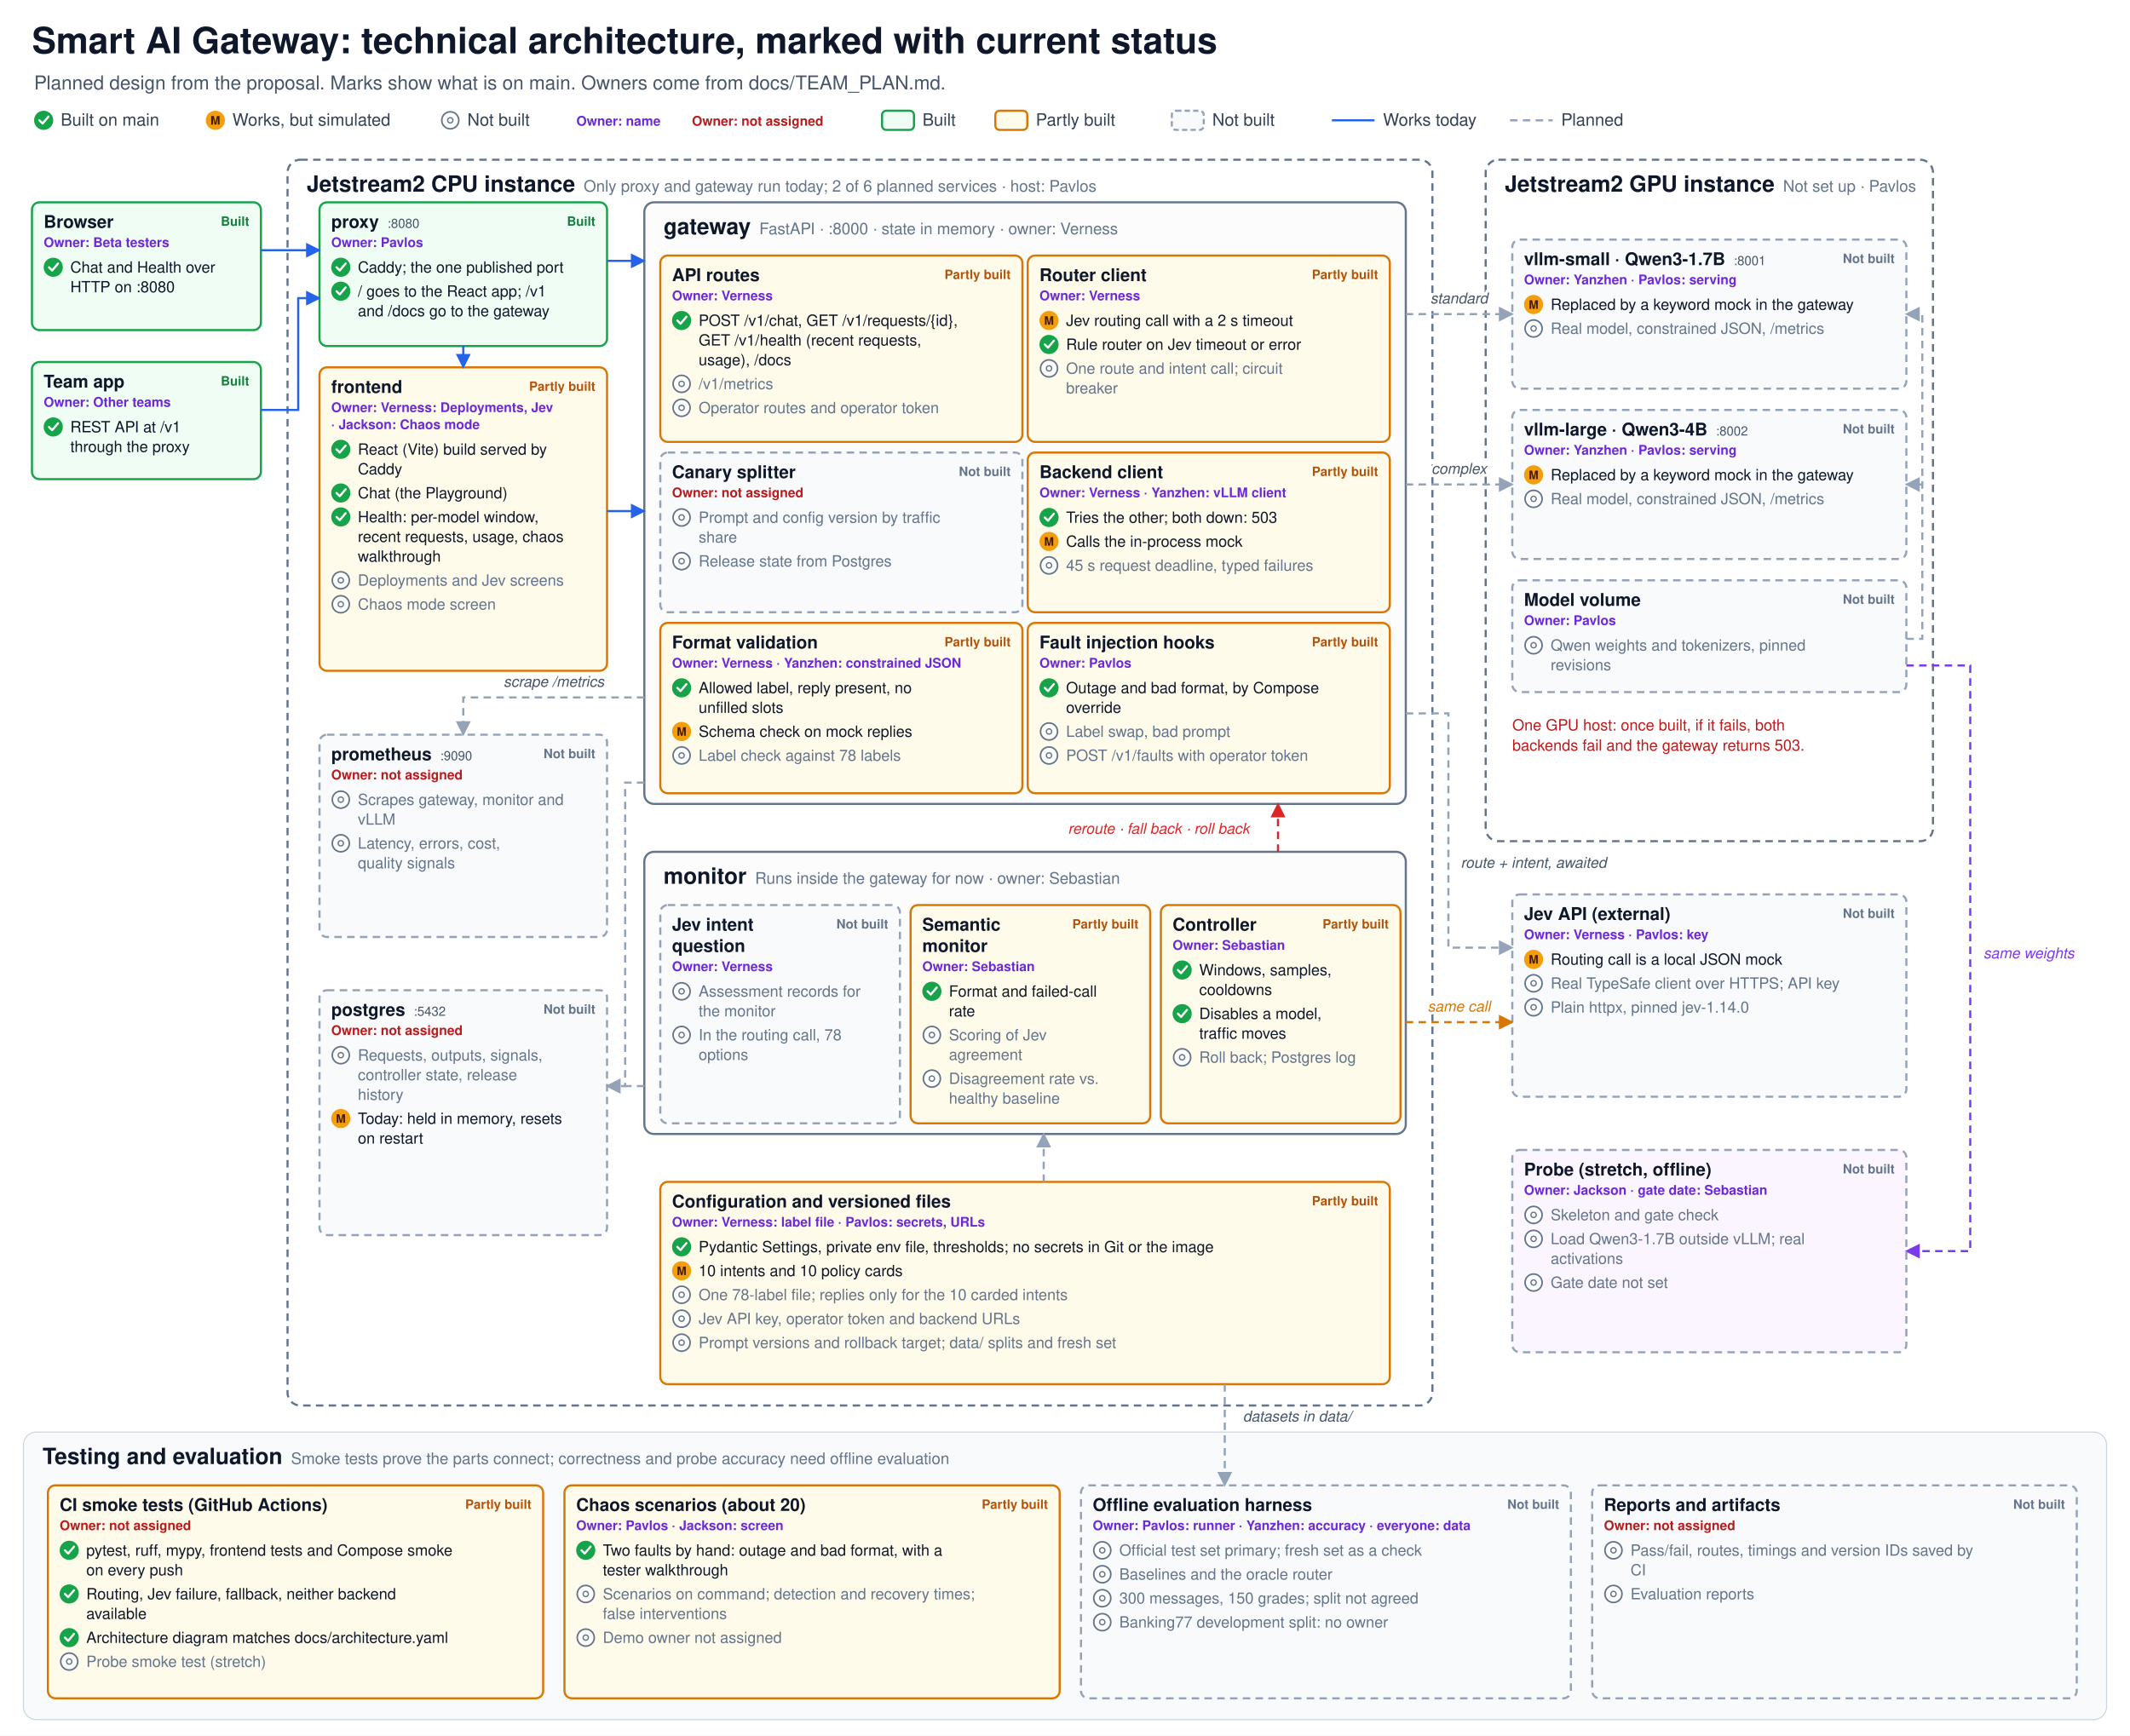
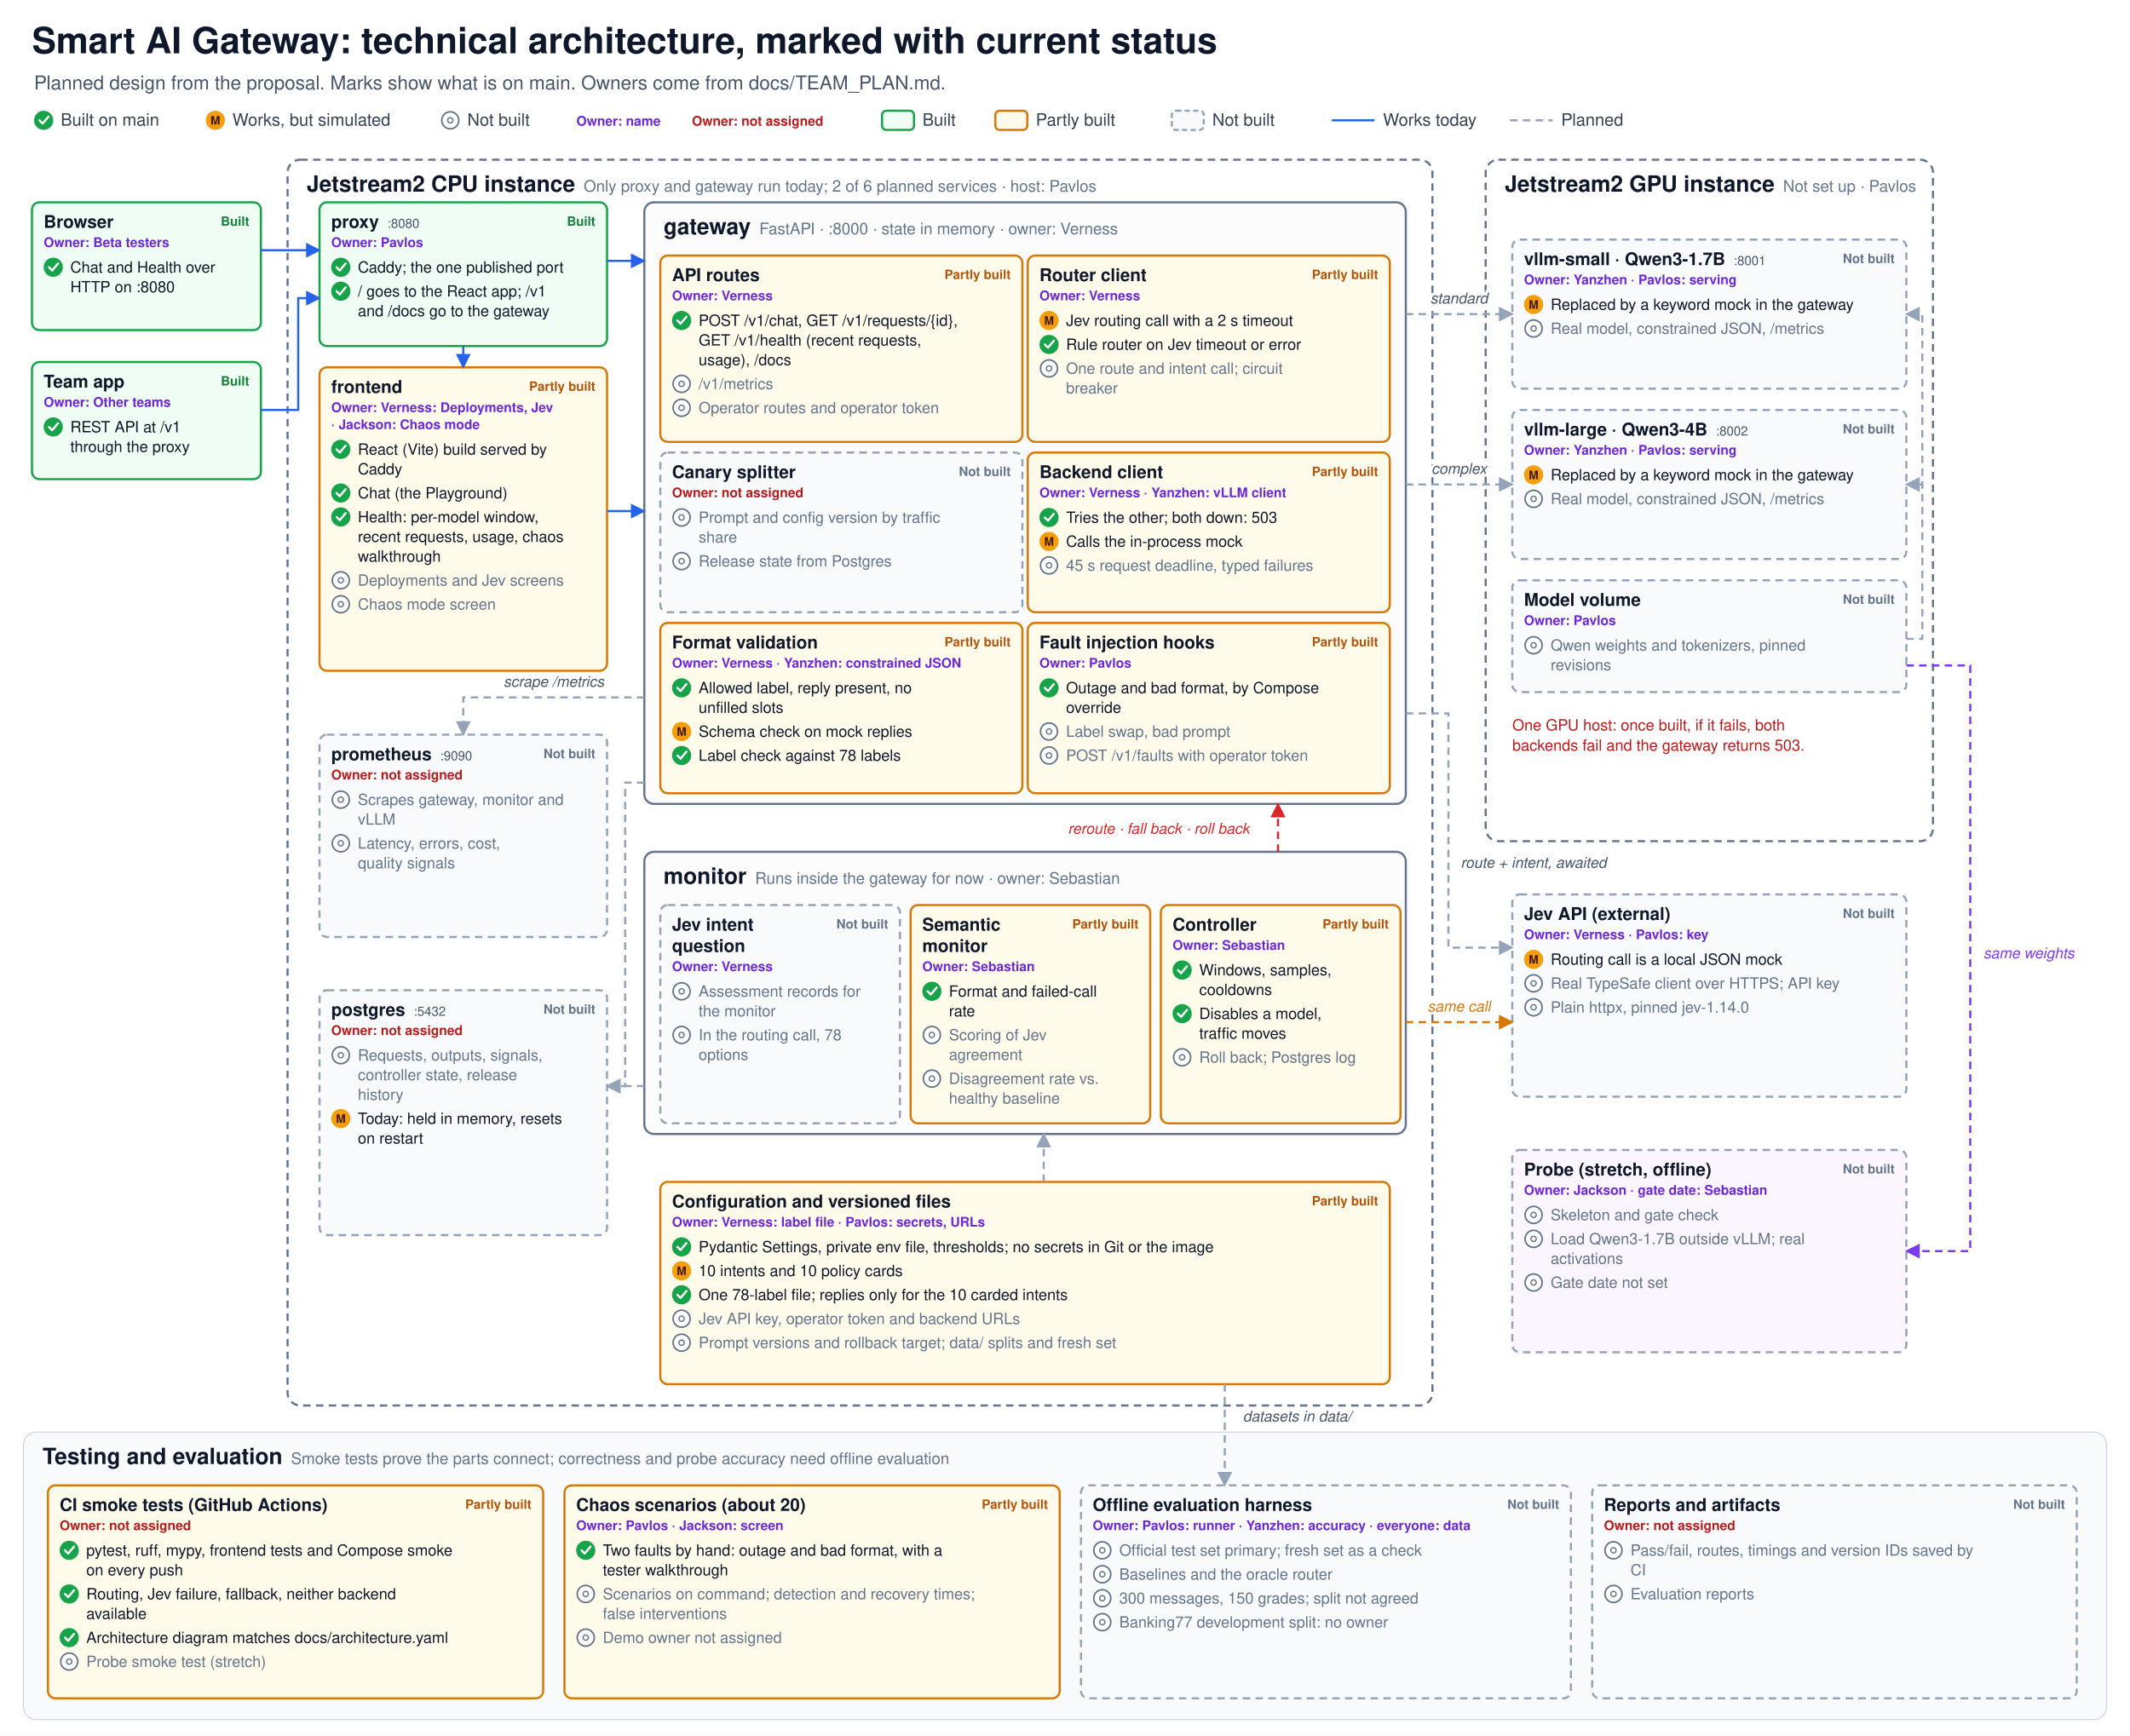
<svg xmlns="http://www.w3.org/2000/svg" width="2000" height="1630" viewBox="0 0 2000 1630" font-family="Helvetica, Arial, sans-serif">
  <defs>
    <marker id="arrow-live" viewBox="0 0 10 10" refX="9" refY="5" markerWidth="7" markerHeight="7" orient="auto">
      <path d="M0 0L10 5L0 10z" fill="#2563eb" />
    </marker>
    <marker id="arrow-planned" viewBox="0 0 10 10" refX="9" refY="5" markerWidth="7" markerHeight="7" orient="auto">
      <path d="M0 0L10 5L0 10z" fill="#94a3b8" />
    </marker>
    <marker id="arrow-async" viewBox="0 0 10 10" refX="9" refY="5" markerWidth="7" markerHeight="7" orient="auto">
      <path d="M0 0L10 5L0 10z" fill="#d97706" />
    </marker>
    <marker id="arrow-control" viewBox="0 0 10 10" refX="9" refY="5" markerWidth="7" markerHeight="7" orient="auto">
      <path d="M0 0L10 5L0 10z" fill="#dc2626" />
    </marker>
    <marker id="arrow-probe" viewBox="0 0 10 10" refX="9" refY="5" markerWidth="7" markerHeight="7" orient="auto">
      <path d="M0 0L10 5L0 10z" fill="#7c3aed" />
    </marker>
  </defs>
  <rect width="2000" height="1630" fill="#fff" />
  <text x="30" y="50" font-size="34" fill="#0f172a" font-weight="700" text-anchor="start">Smart AI Gateway: technical architecture, marked with current status</text>
  <text x="32" y="84" font-size="18" fill="#475569" text-anchor="start">Planned design from the proposal. Marks show what is on main. Owners come from docs/TEAM_PLAN.md.</text>
  <circle cx="41" cy="113" r="9" fill="#16a34a" />
  <path d="M37 113 L40 116 L45.5 109.5" stroke="#fff" stroke-width="2" fill="none" stroke-linecap="round" stroke-linejoin="round" />
  <text x="57" y="118" font-size="16" fill="#334155" text-anchor="start">Built on main</text>
  <circle cx="202.2" cy="113" r="9" fill="#f59e0b" />
  <text x="202.2" y="117" font-size="11" fill="#451a03" font-weight="700" text-anchor="middle">M</text>
  <text x="218.2" y="118" font-size="16" fill="#334155" text-anchor="start">Works, but simulated</text>
  <circle cx="422.8" cy="113" r="8" fill="#fff" stroke="#64748b" stroke-width="1.5" />
  <circle cx="422.8" cy="113" r="2.5" fill="none" stroke="#64748b" stroke-width="1.2" />
  <text x="438.8" y="118" font-size="16" fill="#334155" text-anchor="start">Not built</text>
  <text x="541.2" y="118" font-size="12.5" fill="#6d28d9" font-weight="700" text-anchor="start">Owner: name</text>
  <text x="649.7" y="118" font-size="12.5" fill="#b91c1c" font-weight="700" text-anchor="start">Owner: not assigned</text>
  <rect x="828.2" y="104" width="30" height="18" rx="4" fill="#f0fdf4" stroke="#16a34a" stroke-width="2" />
  <text x="866.2" y="118" font-size="16" fill="#334155" text-anchor="start">Built</text>
  <rect x="934.6" y="104" width="30" height="18" rx="4" fill="#fffbeb" stroke="#d97706" stroke-width="2" />
  <text x="972.6" y="118" font-size="16" fill="#334155" text-anchor="start">Partly built</text>
  <rect x="1100.3" y="104" width="30" height="18" rx="4" fill="#f8fafc" stroke="#94a3b8" stroke-width="2" stroke-dasharray="5 3" />
  <text x="1138.3" y="118" font-size="16" fill="#334155" text-anchor="start">Not built</text>
  <line x1="1250.6" y1="113" x2="1290.6" y2="113" stroke="#2563eb" stroke-width="2" />
  <text x="1298.6" y="118" font-size="16" fill="#334155" text-anchor="start">Works today</text>
  <line x1="1417.9" y1="113" x2="1457.9" y2="113" stroke="#94a3b8" stroke-width="2" stroke-dasharray="7 5" />
  <text x="1465.9" y="118" font-size="16" fill="#334155" text-anchor="start">Planned</text>
  <rect x="22" y="1345" width="1956" height="270" fill="#f8fafc" stroke="#cbd5e1" stroke-width="1" rx="12" />
  <text x="40" y="1375" font-size="21" font-weight="700" fill="#0f172a">Testing and evaluation<tspan dx="8" font-size="15" font-weight="400" fill="#64748b">Smoke tests prove the parts connect; correctness and probe accuracy need offline evaluation</tspan>
  </text>
  <rect x="270" y="150" width="1075" height="1170" fill="none" stroke="#64748b" stroke-width="2" stroke-dasharray="7 5" rx="12" />
  <text x="288" y="180" font-size="21" font-weight="700" fill="#0f172a">Jetstream2 CPU instance<tspan dx="8" font-size="15" font-weight="400" fill="#64748b">Only proxy and gateway run today; 2 of 6 planned services · host: Pavlos</tspan>
  </text>
  <rect x="1395" y="150" width="420" height="640" fill="none" stroke="#64748b" stroke-width="2" stroke-dasharray="7 5" rx="12" />
  <text x="1413" y="180" font-size="21" font-weight="700" fill="#0f172a">Jetstream2 GPU instance<tspan dx="8" font-size="15" font-weight="400" fill="#64748b">Not set up · Pavlos</tspan>
  </text>
  <rect x="605" y="190" width="715" height="565" fill="#fcfcfd" stroke="#64748b" stroke-width="2" rx="9" />
  <text x="623" y="220" font-size="21" font-weight="700" fill="#0f172a">gateway<tspan dx="8" font-size="15" font-weight="400" fill="#64748b">FastAPI · :8000 · state in memory · owner: Verness</tspan>
  </text>
  <rect x="605" y="800" width="715" height="265" fill="#fcfcfd" stroke="#64748b" stroke-width="2" rx="9" />
  <text x="623" y="830" font-size="21" font-weight="700" fill="#0f172a">monitor<tspan dx="8" font-size="15" font-weight="400" fill="#64748b">Runs inside the gateway for now · owner: Sebastian</tspan>
  </text>
  <g id="browser">
    <rect x="30" y="190" width="215" height="120" rx="7" fill="#f0fdf4" stroke="#16a34a" stroke-width="2" />
    <text x="234" y="212" font-size="12" fill="#15803d" font-weight="700" text-anchor="end">Built</text>
    <text x="41" y="214" font-size="16.5" font-weight="700" fill="#0f172a">Browser</text>
    <text x="41" y="232" font-size="12.5" fill="#6d28d9" font-weight="700" text-anchor="start">Owner: Beta testers</text>
    <circle cx="50" cy="251" r="9" fill="#16a34a" />
    <path d="M46 251 L49 254 L54.5 247.5" stroke="#fff" stroke-width="2" fill="none" stroke-linecap="round" stroke-linejoin="round" />
    <text x="66" y="256" font-size="14.5" fill="#0f172a" text-anchor="start">Chat and Health over</text>
    <text x="66" y="274.5" font-size="14.5" fill="#0f172a" text-anchor="start">HTTP on :8080</text>
  </g>
  <g id="team_app">
    <rect x="30" y="340" width="215" height="110" rx="7" fill="#f0fdf4" stroke="#16a34a" stroke-width="2" />
    <text x="234" y="362" font-size="12" fill="#15803d" font-weight="700" text-anchor="end">Built</text>
    <text x="41" y="364" font-size="16.5" font-weight="700" fill="#0f172a">Team app</text>
    <text x="41" y="382" font-size="12.5" fill="#6d28d9" font-weight="700" text-anchor="start">Owner: Other teams</text>
    <circle cx="50" cy="401" r="9" fill="#16a34a" />
    <path d="M46 401 L49 404 L54.5 397.5" stroke="#fff" stroke-width="2" fill="none" stroke-linecap="round" stroke-linejoin="round" />
    <text x="66" y="406" font-size="14.5" fill="#0f172a" text-anchor="start">REST API at /v1</text>
    <text x="66" y="424.5" font-size="14.5" fill="#0f172a" text-anchor="start">through the proxy</text>
  </g>
  <g id="proxy">
    <rect x="300" y="190" width="270" height="135" rx="7" fill="#f0fdf4" stroke="#16a34a" stroke-width="2" />
    <text x="559" y="212" font-size="12" fill="#15803d" font-weight="700" text-anchor="end">Built</text>
    <text x="311" y="214" font-size="16.5" font-weight="700" fill="#0f172a">proxy<tspan dx="8" font-size="12" font-weight="400" fill="#475569">:8080</tspan>
    </text>
    <text x="311" y="232" font-size="12.5" fill="#6d28d9" font-weight="700" text-anchor="start">Owner: Pavlos</text>
    <circle cx="320" cy="251" r="9" fill="#16a34a" />
    <path d="M316 251 L319 254 L324.5 247.5" stroke="#fff" stroke-width="2" fill="none" stroke-linecap="round" stroke-linejoin="round" />
    <text x="336" y="256" font-size="14.5" fill="#0f172a" text-anchor="start">Caddy; the one published port</text>
    <circle cx="320" cy="273.5" r="9" fill="#16a34a" />
    <path d="M316 273.5 L319 276.5 L324.5 270" stroke="#fff" stroke-width="2" fill="none" stroke-linecap="round" stroke-linejoin="round" />
    <text x="336" y="278.5" font-size="14.5" fill="#0f172a" text-anchor="start">/ goes to the React app; /v1</text>
    <text x="336" y="297" font-size="14.5" fill="#0f172a" text-anchor="start">and /docs go to the gateway</text>
  </g>
  <g id="frontend">
    <rect x="300" y="345" width="270" height="285" rx="7" fill="#fffbeb" stroke="#d97706" stroke-width="2" />
    <text x="559" y="367" font-size="12" fill="#b45309" font-weight="700" text-anchor="end">Partly built</text>
    <text x="311" y="369" font-size="16.5" font-weight="700" fill="#0f172a">frontend</text>
    <text x="311" y="387" font-size="12.5" fill="#6d28d9" font-weight="700" text-anchor="start">Owner: Verness: Deployments, Jev</text>
    <text x="311" y="403" font-size="12.5" fill="#6d28d9" font-weight="700" text-anchor="start">· Jackson: Chaos mode</text>
    <circle cx="320" cy="422" r="9" fill="#16a34a" />
    <path d="M316 422 L319 425 L324.5 418.5" stroke="#fff" stroke-width="2" fill="none" stroke-linecap="round" stroke-linejoin="round" />
    <text x="336" y="427" font-size="14.5" fill="#0f172a" text-anchor="start">React (Vite) build served by</text>
    <text x="336" y="445.5" font-size="14.5" fill="#0f172a" text-anchor="start">Caddy</text>
    <circle cx="320" cy="463" r="9" fill="#16a34a" />
    <path d="M316 463 L319 466 L324.5 459.5" stroke="#fff" stroke-width="2" fill="none" stroke-linecap="round" stroke-linejoin="round" />
    <text x="336" y="468" font-size="14.5" fill="#0f172a" text-anchor="start">Chat (the Playground)</text>
    <circle cx="320" cy="485.5" r="9" fill="#16a34a" />
    <path d="M316 485.5 L319 488.5 L324.5 482" stroke="#fff" stroke-width="2" fill="none" stroke-linecap="round" stroke-linejoin="round" />
    <text x="336" y="490.5" font-size="14.5" fill="#0f172a" text-anchor="start">Health: per-model window,</text>
    <text x="336" y="509" font-size="14.5" fill="#0f172a" text-anchor="start">recent requests, usage, chaos</text>
    <text x="336" y="527.5" font-size="14.5" fill="#0f172a" text-anchor="start">walkthrough</text>
    <circle cx="320" cy="545" r="8" fill="#fff" stroke="#64748b" stroke-width="1.5" />
    <circle cx="320" cy="545" r="2.5" fill="none" stroke="#64748b" stroke-width="1.2" />
    <text x="336" y="550" font-size="14.5" fill="#64748b" text-anchor="start">Deployments and Jev screens</text>
    <circle cx="320" cy="567.5" r="8" fill="#fff" stroke="#64748b" stroke-width="1.5" />
    <circle cx="320" cy="567.5" r="2.5" fill="none" stroke="#64748b" stroke-width="1.2" />
    <text x="336" y="572.5" font-size="14.5" fill="#64748b" text-anchor="start">Chaos mode screen</text>
  </g>
  <g id="api_routes">
    <rect x="620" y="240" width="340" height="175" rx="7" fill="#fffbeb" stroke="#d97706" stroke-width="2" />
    <text x="949" y="262" font-size="12" fill="#b45309" font-weight="700" text-anchor="end">Partly built</text>
    <text x="631" y="264" font-size="16.5" font-weight="700" fill="#0f172a">API routes</text>
    <text x="631" y="282" font-size="12.5" fill="#6d28d9" font-weight="700" text-anchor="start">Owner: Verness</text>
    <circle cx="640" cy="301" r="9" fill="#16a34a" />
    <path d="M636 301 L639 304 L644.5 297.5" stroke="#fff" stroke-width="2" fill="none" stroke-linecap="round" stroke-linejoin="round" />
    <text x="656" y="306" font-size="14.5" fill="#0f172a" text-anchor="start">POST /v1/chat, GET /v1/requests/{id},</text>
    <text x="656" y="324.5" font-size="14.5" fill="#0f172a" text-anchor="start">GET /v1/health (recent requests,</text>
    <text x="656" y="343" font-size="14.5" fill="#0f172a" text-anchor="start">usage), /docs</text>
    <circle cx="640" cy="360.5" r="8" fill="#fff" stroke="#64748b" stroke-width="1.5" />
    <circle cx="640" cy="360.5" r="2.5" fill="none" stroke="#64748b" stroke-width="1.2" />
    <text x="656" y="365.5" font-size="14.5" fill="#64748b" text-anchor="start">/v1/metrics</text>
    <circle cx="640" cy="383" r="8" fill="#fff" stroke="#64748b" stroke-width="1.5" />
    <circle cx="640" cy="383" r="2.5" fill="none" stroke="#64748b" stroke-width="1.2" />
    <text x="656" y="388" font-size="14.5" fill="#64748b" text-anchor="start">Operator routes and operator token</text>
  </g>
  <g id="router_client">
    <rect x="965" y="240" width="340" height="175" rx="7" fill="#fffbeb" stroke="#d97706" stroke-width="2" />
    <text x="1294" y="262" font-size="12" fill="#b45309" font-weight="700" text-anchor="end">Partly built</text>
    <text x="976" y="264" font-size="16.5" font-weight="700" fill="#0f172a">Router client</text>
    <text x="976" y="282" font-size="12.5" fill="#6d28d9" font-weight="700" text-anchor="start">Owner: Verness</text>
    <circle cx="985" cy="301" r="9" fill="#f59e0b" />
    <text x="985" y="305" font-size="11" fill="#451a03" font-weight="700" text-anchor="middle">M</text>
    <text x="1001" y="306" font-size="14.5" fill="#0f172a" text-anchor="start">Jev routing call with a 2 s timeout</text>
    <circle cx="985" cy="323.5" r="9" fill="#16a34a" />
    <path d="M981 323.5 L984 326.5 L989.5 320" stroke="#fff" stroke-width="2" fill="none" stroke-linecap="round" stroke-linejoin="round" />
    <text x="1001" y="328.5" font-size="14.5" fill="#0f172a" text-anchor="start">Rule router on Jev timeout or error</text>
    <circle cx="985" cy="346" r="8" fill="#fff" stroke="#64748b" stroke-width="1.5" />
    <circle cx="985" cy="346" r="2.5" fill="none" stroke="#64748b" stroke-width="1.2" />
    <text x="1001" y="351" font-size="14.5" fill="#64748b" text-anchor="start">One route and intent call; circuit</text>
    <text x="1001" y="369.5" font-size="14.5" fill="#64748b" text-anchor="start">breaker</text>
  </g>
  <g id="canary_splitter">
    <rect x="620" y="425" width="340" height="150" rx="7" fill="#f8fafc" stroke="#94a3b8" stroke-width="2" stroke-dasharray="7 5" />
    <text x="949" y="447" font-size="12" fill="#64748b" font-weight="700" text-anchor="end">Not built</text>
    <text x="631" y="449" font-size="16.5" font-weight="700" fill="#0f172a">Canary splitter</text>
    <text x="631" y="467" font-size="12.5" fill="#b91c1c" font-weight="700" text-anchor="start">Owner: not assigned</text>
    <circle cx="640" cy="486" r="8" fill="#fff" stroke="#64748b" stroke-width="1.5" />
    <circle cx="640" cy="486" r="2.5" fill="none" stroke="#64748b" stroke-width="1.2" />
    <text x="656" y="491" font-size="14.5" fill="#64748b" text-anchor="start">Prompt and config version by traffic</text>
    <text x="656" y="509.5" font-size="14.5" fill="#64748b" text-anchor="start">share</text>
    <circle cx="640" cy="527" r="8" fill="#fff" stroke="#64748b" stroke-width="1.5" />
    <circle cx="640" cy="527" r="2.5" fill="none" stroke="#64748b" stroke-width="1.2" />
    <text x="656" y="532" font-size="14.5" fill="#64748b" text-anchor="start">Release state from Postgres</text>
  </g>
  <g id="backend_client">
    <rect x="965" y="425" width="340" height="150" rx="7" fill="#fffbeb" stroke="#d97706" stroke-width="2" />
    <text x="1294" y="447" font-size="12" fill="#b45309" font-weight="700" text-anchor="end">Partly built</text>
    <text x="976" y="449" font-size="16.5" font-weight="700" fill="#0f172a">Backend client</text>
    <text x="976" y="467" font-size="12.5" fill="#6d28d9" font-weight="700" text-anchor="start">Owner: Verness · Yanzhen: vLLM client</text>
    <circle cx="985" cy="486" r="9" fill="#16a34a" />
    <path d="M981 486 L984 489 L989.5 482.5" stroke="#fff" stroke-width="2" fill="none" stroke-linecap="round" stroke-linejoin="round" />
    <text x="1001" y="491" font-size="14.5" fill="#0f172a" text-anchor="start">Tries the other; both down: 503</text>
    <circle cx="985" cy="508.5" r="9" fill="#f59e0b" />
    <text x="985" y="512.5" font-size="11" fill="#451a03" font-weight="700" text-anchor="middle">M</text>
    <text x="1001" y="513.5" font-size="14.5" fill="#0f172a" text-anchor="start">Calls the in-process mock</text>
    <circle cx="985" cy="531" r="8" fill="#fff" stroke="#64748b" stroke-width="1.5" />
    <circle cx="985" cy="531" r="2.5" fill="none" stroke="#64748b" stroke-width="1.2" />
    <text x="1001" y="536" font-size="14.5" fill="#64748b" text-anchor="start">45 s request deadline, typed failures</text>
  </g>
  <g id="format_validation">
    <rect x="620" y="585" width="340" height="160" rx="7" fill="#fffbeb" stroke="#d97706" stroke-width="2" />
    <text x="949" y="607" font-size="12" fill="#b45309" font-weight="700" text-anchor="end">Partly built</text>
    <text x="631" y="609" font-size="16.5" font-weight="700" fill="#0f172a">Format validation</text>
    <text x="631" y="627" font-size="12.5" fill="#6d28d9" font-weight="700" text-anchor="start">Owner: Verness · Yanzhen: constrained JSON</text>
    <circle cx="640" cy="646" r="9" fill="#16a34a" />
    <path d="M636 646 L639 649 L644.5 642.5" stroke="#fff" stroke-width="2" fill="none" stroke-linecap="round" stroke-linejoin="round" />
    <text x="656" y="651" font-size="14.5" fill="#0f172a" text-anchor="start">Allowed label, reply present, no</text>
    <text x="656" y="669.5" font-size="14.5" fill="#0f172a" text-anchor="start">unfilled slots</text>
    <circle cx="640" cy="687" r="9" fill="#f59e0b" />
    <text x="640" y="691" font-size="11" fill="#451a03" font-weight="700" text-anchor="middle">M</text>
    <text x="656" y="692" font-size="14.5" fill="#0f172a" text-anchor="start">Schema check on mock replies</text>
-     <circle cx="640" cy="709.5" r="8" fill="#fff" stroke="#64748b" stroke-width="1.5" />
-     <circle cx="640" cy="709.5" r="2.5" fill="none" stroke="#64748b" stroke-width="1.2" />
-     <text x="656" y="714.5" font-size="14.5" fill="#64748b" text-anchor="start">Label check against 78 labels</text>
+     <circle cx="640" cy="709.5" r="9" fill="#16a34a" />
+     <path d="M636 709.5 L639 712.5 L644.5 706" stroke="#fff" stroke-width="2" fill="none" stroke-linecap="round" stroke-linejoin="round" />
+     <text x="656" y="714.5" font-size="14.5" fill="#0f172a" text-anchor="start">Label check against 78 labels</text>
  </g>
  <g id="fault_hooks">
    <rect x="965" y="585" width="340" height="160" rx="7" fill="#fffbeb" stroke="#d97706" stroke-width="2" />
    <text x="1294" y="607" font-size="12" fill="#b45309" font-weight="700" text-anchor="end">Partly built</text>
    <text x="976" y="609" font-size="16.5" font-weight="700" fill="#0f172a">Fault injection hooks</text>
    <text x="976" y="627" font-size="12.5" fill="#6d28d9" font-weight="700" text-anchor="start">Owner: Pavlos</text>
    <circle cx="985" cy="646" r="9" fill="#16a34a" />
    <path d="M981 646 L984 649 L989.5 642.5" stroke="#fff" stroke-width="2" fill="none" stroke-linecap="round" stroke-linejoin="round" />
    <text x="1001" y="651" font-size="14.5" fill="#0f172a" text-anchor="start">Outage and bad format, by Compose</text>
    <text x="1001" y="669.5" font-size="14.5" fill="#0f172a" text-anchor="start">override</text>
    <circle cx="985" cy="687" r="8" fill="#fff" stroke="#64748b" stroke-width="1.5" />
    <circle cx="985" cy="687" r="2.5" fill="none" stroke="#64748b" stroke-width="1.2" />
    <text x="1001" y="692" font-size="14.5" fill="#64748b" text-anchor="start">Label swap, bad prompt</text>
    <circle cx="985" cy="709.5" r="8" fill="#fff" stroke="#64748b" stroke-width="1.5" />
    <circle cx="985" cy="709.5" r="2.5" fill="none" stroke="#64748b" stroke-width="1.2" />
    <text x="1001" y="714.5" font-size="14.5" fill="#64748b" text-anchor="start">POST /v1/faults with operator token</text>
  </g>
  <g id="jev_intent">
    <rect x="620" y="850" width="225" height="205" rx="7" fill="#f8fafc" stroke="#94a3b8" stroke-width="2" stroke-dasharray="7 5" />
    <text x="834" y="872" font-size="12" fill="#64748b" font-weight="700" text-anchor="end">Not built</text>
    <text x="631" y="874" font-size="16.5" font-weight="700" fill="#0f172a">Jev intent</text>
    <text x="631" y="894" font-size="16.5" font-weight="700" fill="#0f172a">question</text>
    <text x="631" y="912" font-size="12.5" fill="#6d28d9" font-weight="700" text-anchor="start">Owner: Verness</text>
    <circle cx="640" cy="931" r="8" fill="#fff" stroke="#64748b" stroke-width="1.5" />
    <circle cx="640" cy="931" r="2.5" fill="none" stroke="#64748b" stroke-width="1.2" />
    <text x="656" y="936" font-size="14.5" fill="#64748b" text-anchor="start">Assessment records for</text>
    <text x="656" y="954.5" font-size="14.5" fill="#64748b" text-anchor="start">the monitor</text>
    <circle cx="640" cy="972" r="8" fill="#fff" stroke="#64748b" stroke-width="1.5" />
    <circle cx="640" cy="972" r="2.5" fill="none" stroke="#64748b" stroke-width="1.2" />
    <text x="656" y="977" font-size="14.5" fill="#64748b" text-anchor="start">In the routing call, 78</text>
    <text x="656" y="995.5" font-size="14.5" fill="#64748b" text-anchor="start">options</text>
  </g>
  <g id="semantic_monitor">
    <rect x="855" y="850" width="225" height="205" rx="7" fill="#fffbeb" stroke="#d97706" stroke-width="2" />
    <text x="1069" y="872" font-size="12" fill="#b45309" font-weight="700" text-anchor="end">Partly built</text>
    <text x="866" y="874" font-size="16.5" font-weight="700" fill="#0f172a">Semantic</text>
    <text x="866" y="894" font-size="16.5" font-weight="700" fill="#0f172a">monitor</text>
    <text x="866" y="912" font-size="12.5" fill="#6d28d9" font-weight="700" text-anchor="start">Owner: Sebastian</text>
    <circle cx="875" cy="931" r="9" fill="#16a34a" />
    <path d="M871 931 L874 934 L879.5 927.5" stroke="#fff" stroke-width="2" fill="none" stroke-linecap="round" stroke-linejoin="round" />
    <text x="891" y="936" font-size="14.5" fill="#0f172a" text-anchor="start">Format and failed-call</text>
    <text x="891" y="954.5" font-size="14.5" fill="#0f172a" text-anchor="start">rate</text>
    <circle cx="875" cy="972" r="8" fill="#fff" stroke="#64748b" stroke-width="1.5" />
    <circle cx="875" cy="972" r="2.5" fill="none" stroke="#64748b" stroke-width="1.2" />
    <text x="891" y="977" font-size="14.5" fill="#64748b" text-anchor="start">Scoring of Jev</text>
    <text x="891" y="995.5" font-size="14.5" fill="#64748b" text-anchor="start">agreement</text>
    <circle cx="875" cy="1013" r="8" fill="#fff" stroke="#64748b" stroke-width="1.5" />
    <circle cx="875" cy="1013" r="2.5" fill="none" stroke="#64748b" stroke-width="1.2" />
    <text x="891" y="1018" font-size="14.5" fill="#64748b" text-anchor="start">Disagreement rate vs.</text>
    <text x="891" y="1036.5" font-size="14.5" fill="#64748b" text-anchor="start">healthy baseline</text>
  </g>
  <g id="controller">
    <rect x="1090" y="850" width="225" height="205" rx="7" fill="#fffbeb" stroke="#d97706" stroke-width="2" />
    <text x="1304" y="872" font-size="12" fill="#b45309" font-weight="700" text-anchor="end">Partly built</text>
    <text x="1101" y="874" font-size="16.5" font-weight="700" fill="#0f172a">Controller</text>
    <text x="1101" y="892" font-size="12.5" fill="#6d28d9" font-weight="700" text-anchor="start">Owner: Sebastian</text>
    <circle cx="1110" cy="911" r="9" fill="#16a34a" />
    <path d="M1106 911 L1109 914 L1114.5 907.5" stroke="#fff" stroke-width="2" fill="none" stroke-linecap="round" stroke-linejoin="round" />
    <text x="1126" y="916" font-size="14.5" fill="#0f172a" text-anchor="start">Windows, samples,</text>
    <text x="1126" y="934.5" font-size="14.5" fill="#0f172a" text-anchor="start">cooldowns</text>
    <circle cx="1110" cy="952" r="9" fill="#16a34a" />
    <path d="M1106 952 L1109 955 L1114.5 948.5" stroke="#fff" stroke-width="2" fill="none" stroke-linecap="round" stroke-linejoin="round" />
    <text x="1126" y="957" font-size="14.5" fill="#0f172a" text-anchor="start">Disables a model,</text>
    <text x="1126" y="975.5" font-size="14.5" fill="#0f172a" text-anchor="start">traffic moves</text>
    <circle cx="1110" cy="993" r="8" fill="#fff" stroke="#64748b" stroke-width="1.5" />
    <circle cx="1110" cy="993" r="2.5" fill="none" stroke="#64748b" stroke-width="1.2" />
    <text x="1126" y="998" font-size="14.5" fill="#64748b" text-anchor="start">Roll back; Postgres log</text>
  </g>
  <g id="prometheus">
    <rect x="300" y="690" width="270" height="190" rx="7" fill="#f8fafc" stroke="#94a3b8" stroke-width="2" stroke-dasharray="7 5" />
    <text x="559" y="712" font-size="12" fill="#64748b" font-weight="700" text-anchor="end">Not built</text>
    <text x="311" y="714" font-size="16.5" font-weight="700" fill="#0f172a">prometheus<tspan dx="8" font-size="12" font-weight="400" fill="#475569">:9090</tspan>
    </text>
    <text x="311" y="732" font-size="12.5" fill="#b91c1c" font-weight="700" text-anchor="start">Owner: not assigned</text>
    <circle cx="320" cy="751" r="8" fill="#fff" stroke="#64748b" stroke-width="1.5" />
    <circle cx="320" cy="751" r="2.5" fill="none" stroke="#64748b" stroke-width="1.2" />
    <text x="336" y="756" font-size="14.5" fill="#64748b" text-anchor="start">Scrapes gateway, monitor and</text>
    <text x="336" y="774.5" font-size="14.5" fill="#64748b" text-anchor="start">vLLM</text>
    <circle cx="320" cy="792" r="8" fill="#fff" stroke="#64748b" stroke-width="1.5" />
    <circle cx="320" cy="792" r="2.5" fill="none" stroke="#64748b" stroke-width="1.2" />
    <text x="336" y="797" font-size="14.5" fill="#64748b" text-anchor="start">Latency, errors, cost,</text>
    <text x="336" y="815.5" font-size="14.5" fill="#64748b" text-anchor="start">quality signals</text>
  </g>
  <g id="postgres">
    <rect x="300" y="930" width="270" height="230" rx="7" fill="#f8fafc" stroke="#94a3b8" stroke-width="2" stroke-dasharray="7 5" />
    <text x="559" y="952" font-size="12" fill="#64748b" font-weight="700" text-anchor="end">Not built</text>
    <text x="311" y="954" font-size="16.5" font-weight="700" fill="#0f172a">postgres<tspan dx="8" font-size="12" font-weight="400" fill="#475569">:5432</tspan>
    </text>
    <text x="311" y="972" font-size="12.5" fill="#b91c1c" font-weight="700" text-anchor="start">Owner: not assigned</text>
    <circle cx="320" cy="991" r="8" fill="#fff" stroke="#64748b" stroke-width="1.5" />
    <circle cx="320" cy="991" r="2.5" fill="none" stroke="#64748b" stroke-width="1.2" />
    <text x="336" y="996" font-size="14.5" fill="#64748b" text-anchor="start">Requests, outputs, signals,</text>
    <text x="336" y="1014.5" font-size="14.5" fill="#64748b" text-anchor="start">controller state, release</text>
    <text x="336" y="1033" font-size="14.5" fill="#64748b" text-anchor="start">history</text>
    <circle cx="320" cy="1050.5" r="9" fill="#f59e0b" />
    <text x="320" y="1054.5" font-size="11" fill="#451a03" font-weight="700" text-anchor="middle">M</text>
    <text x="336" y="1055.5" font-size="14.5" fill="#0f172a" text-anchor="start">Today: held in memory, resets</text>
    <text x="336" y="1074" font-size="14.5" fill="#0f172a" text-anchor="start">on restart</text>
  </g>
  <g id="configuration">
    <rect x="620" y="1110" width="685" height="190" rx="7" fill="#fffbeb" stroke="#d97706" stroke-width="2" />
    <text x="1294" y="1132" font-size="12" fill="#b45309" font-weight="700" text-anchor="end">Partly built</text>
    <text x="631" y="1134" font-size="16.5" font-weight="700" fill="#0f172a">Configuration and versioned files</text>
    <text x="631" y="1152" font-size="12.5" fill="#6d28d9" font-weight="700" text-anchor="start">Owner: Verness: label file · Pavlos: secrets, URLs</text>
    <circle cx="640" cy="1171" r="9" fill="#16a34a" />
    <path d="M636 1171 L639 1174 L644.5 1167.5" stroke="#fff" stroke-width="2" fill="none" stroke-linecap="round" stroke-linejoin="round" />
    <text x="656" y="1176" font-size="14.5" fill="#0f172a" text-anchor="start">Pydantic Settings, private env file, thresholds; no secrets in Git or the image</text>
    <circle cx="640" cy="1193.5" r="9" fill="#f59e0b" />
    <text x="640" y="1197.5" font-size="11" fill="#451a03" font-weight="700" text-anchor="middle">M</text>
    <text x="656" y="1198.5" font-size="14.5" fill="#0f172a" text-anchor="start">10 intents and 10 policy cards</text>
-     <circle cx="640" cy="1216" r="8" fill="#fff" stroke="#64748b" stroke-width="1.5" />
-     <circle cx="640" cy="1216" r="2.5" fill="none" stroke="#64748b" stroke-width="1.2" />
-     <text x="656" y="1221" font-size="14.5" fill="#64748b" text-anchor="start">One 78-label file; replies only for the 10 carded intents</text>
+     <circle cx="640" cy="1216" r="9" fill="#16a34a" />
+     <path d="M636 1216 L639 1219 L644.5 1212.5" stroke="#fff" stroke-width="2" fill="none" stroke-linecap="round" stroke-linejoin="round" />
+     <text x="656" y="1221" font-size="14.5" fill="#0f172a" text-anchor="start">One 78-label file; replies only for the 10 carded intents</text>
    <circle cx="640" cy="1238.5" r="8" fill="#fff" stroke="#64748b" stroke-width="1.5" />
    <circle cx="640" cy="1238.5" r="2.5" fill="none" stroke="#64748b" stroke-width="1.2" />
    <text x="656" y="1243.5" font-size="14.5" fill="#64748b" text-anchor="start">Jev API key, operator token and backend URLs</text>
    <circle cx="640" cy="1261" r="8" fill="#fff" stroke="#64748b" stroke-width="1.5" />
    <circle cx="640" cy="1261" r="2.5" fill="none" stroke="#64748b" stroke-width="1.2" />
    <text x="656" y="1266" font-size="14.5" fill="#64748b" text-anchor="start">Prompt versions and rollback target; data/ splits and fresh set</text>
  </g>
  <g id="vllm_small">
    <rect x="1420" y="225" width="370" height="140" rx="7" fill="#f8fafc" stroke="#94a3b8" stroke-width="2" stroke-dasharray="7 5" />
    <text x="1779" y="247" font-size="12" fill="#64748b" font-weight="700" text-anchor="end">Not built</text>
    <text x="1431" y="249" font-size="16.5" font-weight="700" fill="#0f172a">vllm-small · Qwen3-1.7B<tspan dx="8" font-size="12" font-weight="400" fill="#475569">:8001</tspan>
    </text>
    <text x="1431" y="267" font-size="12.5" fill="#6d28d9" font-weight="700" text-anchor="start">Owner: Yanzhen · Pavlos: serving</text>
    <circle cx="1440" cy="286" r="9" fill="#f59e0b" />
    <text x="1440" y="290" font-size="11" fill="#451a03" font-weight="700" text-anchor="middle">M</text>
    <text x="1456" y="291" font-size="14.5" fill="#0f172a" text-anchor="start">Replaced by a keyword mock in the gateway</text>
    <circle cx="1440" cy="308.5" r="8" fill="#fff" stroke="#64748b" stroke-width="1.5" />
    <circle cx="1440" cy="308.5" r="2.5" fill="none" stroke="#64748b" stroke-width="1.2" />
    <text x="1456" y="313.5" font-size="14.5" fill="#64748b" text-anchor="start">Real model, constrained JSON, /metrics</text>
  </g>
  <g id="vllm_large">
    <rect x="1420" y="385" width="370" height="140" rx="7" fill="#f8fafc" stroke="#94a3b8" stroke-width="2" stroke-dasharray="7 5" />
    <text x="1779" y="407" font-size="12" fill="#64748b" font-weight="700" text-anchor="end">Not built</text>
    <text x="1431" y="409" font-size="16.5" font-weight="700" fill="#0f172a">vllm-large · Qwen3-4B<tspan dx="8" font-size="12" font-weight="400" fill="#475569">:8002</tspan>
    </text>
    <text x="1431" y="427" font-size="12.5" fill="#6d28d9" font-weight="700" text-anchor="start">Owner: Yanzhen · Pavlos: serving</text>
    <circle cx="1440" cy="446" r="9" fill="#f59e0b" />
    <text x="1440" y="450" font-size="11" fill="#451a03" font-weight="700" text-anchor="middle">M</text>
    <text x="1456" y="451" font-size="14.5" fill="#0f172a" text-anchor="start">Replaced by a keyword mock in the gateway</text>
    <circle cx="1440" cy="468.5" r="8" fill="#fff" stroke="#64748b" stroke-width="1.5" />
    <circle cx="1440" cy="468.5" r="2.5" fill="none" stroke="#64748b" stroke-width="1.2" />
    <text x="1456" y="473.5" font-size="14.5" fill="#64748b" text-anchor="start">Real model, constrained JSON, /metrics</text>
  </g>
  <g id="model_volume">
    <rect x="1420" y="545" width="370" height="105" rx="7" fill="#f8fafc" stroke="#94a3b8" stroke-width="2" stroke-dasharray="7 5" />
    <text x="1779" y="567" font-size="12" fill="#64748b" font-weight="700" text-anchor="end">Not built</text>
    <text x="1431" y="569" font-size="16.5" font-weight="700" fill="#0f172a">Model volume</text>
    <text x="1431" y="587" font-size="12.5" fill="#6d28d9" font-weight="700" text-anchor="start">Owner: Pavlos</text>
    <circle cx="1440" cy="606" r="8" fill="#fff" stroke="#64748b" stroke-width="1.5" />
    <circle cx="1440" cy="606" r="2.5" fill="none" stroke="#64748b" stroke-width="1.2" />
    <text x="1456" y="611" font-size="14.5" fill="#64748b" text-anchor="start">Qwen weights and tokenizers, pinned</text>
    <text x="1456" y="629.5" font-size="14.5" fill="#64748b" text-anchor="start">revisions</text>
  </g>
  <g id="jev_api">
    <rect x="1420" y="840" width="370" height="190" rx="7" fill="#f8fafc" stroke="#94a3b8" stroke-width="2" stroke-dasharray="7 5" />
    <text x="1779" y="862" font-size="12" fill="#64748b" font-weight="700" text-anchor="end">Not built</text>
    <text x="1431" y="864" font-size="16.5" font-weight="700" fill="#0f172a">Jev API (external)</text>
    <text x="1431" y="882" font-size="12.5" fill="#6d28d9" font-weight="700" text-anchor="start">Owner: Verness · Pavlos: key</text>
    <circle cx="1440" cy="901" r="9" fill="#f59e0b" />
    <text x="1440" y="905" font-size="11" fill="#451a03" font-weight="700" text-anchor="middle">M</text>
    <text x="1456" y="906" font-size="14.5" fill="#0f172a" text-anchor="start">Routing call is a local JSON mock</text>
    <circle cx="1440" cy="923.5" r="8" fill="#fff" stroke="#64748b" stroke-width="1.5" />
    <circle cx="1440" cy="923.5" r="2.5" fill="none" stroke="#64748b" stroke-width="1.2" />
    <text x="1456" y="928.5" font-size="14.5" fill="#64748b" text-anchor="start">Real TypeSafe client over HTTPS; API key</text>
    <circle cx="1440" cy="946" r="8" fill="#fff" stroke="#64748b" stroke-width="1.5" />
    <circle cx="1440" cy="946" r="2.5" fill="none" stroke="#64748b" stroke-width="1.2" />
    <text x="1456" y="951" font-size="14.5" fill="#64748b" text-anchor="start">Plain httpx, pinned jev-1.14.0</text>
  </g>
  <g id="probe">
    <rect x="1420" y="1080" width="370" height="190" rx="7" fill="#faf5ff" stroke="#94a3b8" stroke-width="2" stroke-dasharray="7 5" />
    <text x="1779" y="1102" font-size="12" fill="#64748b" font-weight="700" text-anchor="end">Not built</text>
    <text x="1431" y="1104" font-size="16.5" font-weight="700" fill="#0f172a">Probe (stretch, offline)</text>
    <text x="1431" y="1122" font-size="12.5" fill="#6d28d9" font-weight="700" text-anchor="start">Owner: Jackson · gate date: Sebastian</text>
    <circle cx="1440" cy="1141" r="8" fill="#fff" stroke="#64748b" stroke-width="1.5" />
    <circle cx="1440" cy="1141" r="2.5" fill="none" stroke="#64748b" stroke-width="1.2" />
    <text x="1456" y="1146" font-size="14.5" fill="#64748b" text-anchor="start">Skeleton and gate check</text>
    <circle cx="1440" cy="1163.5" r="8" fill="#fff" stroke="#64748b" stroke-width="1.5" />
    <circle cx="1440" cy="1163.5" r="2.5" fill="none" stroke="#64748b" stroke-width="1.2" />
    <text x="1456" y="1168.5" font-size="14.5" fill="#64748b" text-anchor="start">Load Qwen3-1.7B outside vLLM; real</text>
    <text x="1456" y="1187" font-size="14.5" fill="#64748b" text-anchor="start">activations</text>
    <circle cx="1440" cy="1204.5" r="8" fill="#fff" stroke="#64748b" stroke-width="1.5" />
    <circle cx="1440" cy="1204.5" r="2.5" fill="none" stroke="#64748b" stroke-width="1.2" />
    <text x="1456" y="1209.5" font-size="14.5" fill="#64748b" text-anchor="start">Gate date not set</text>
  </g>
  <g id="ci">
    <rect x="45" y="1395" width="465" height="200" rx="7" fill="#fffbeb" stroke="#d97706" stroke-width="2" />
    <text x="499" y="1417" font-size="12" fill="#b45309" font-weight="700" text-anchor="end">Partly built</text>
    <text x="56" y="1419" font-size="16.5" font-weight="700" fill="#0f172a">CI smoke tests (GitHub Actions)</text>
    <text x="56" y="1437" font-size="12.5" fill="#b91c1c" font-weight="700" text-anchor="start">Owner: not assigned</text>
    <circle cx="65" cy="1456" r="9" fill="#16a34a" />
    <path d="M61 1456 L64 1459 L69.5 1452.5" stroke="#fff" stroke-width="2" fill="none" stroke-linecap="round" stroke-linejoin="round" />
    <text x="81" y="1461" font-size="14.5" fill="#0f172a" text-anchor="start">pytest, ruff, mypy, frontend tests and Compose smoke</text>
    <text x="81" y="1479.5" font-size="14.5" fill="#0f172a" text-anchor="start">on every push</text>
    <circle cx="65" cy="1497" r="9" fill="#16a34a" />
    <path d="M61 1497 L64 1500 L69.5 1493.5" stroke="#fff" stroke-width="2" fill="none" stroke-linecap="round" stroke-linejoin="round" />
    <text x="81" y="1502" font-size="14.5" fill="#0f172a" text-anchor="start">Routing, Jev failure, fallback, neither backend</text>
    <text x="81" y="1520.5" font-size="14.5" fill="#0f172a" text-anchor="start">available</text>
    <circle cx="65" cy="1538" r="9" fill="#16a34a" />
    <path d="M61 1538 L64 1541 L69.5 1534.5" stroke="#fff" stroke-width="2" fill="none" stroke-linecap="round" stroke-linejoin="round" />
    <text x="81" y="1543" font-size="14.5" fill="#0f172a" text-anchor="start">Architecture diagram matches docs/architecture.yaml</text>
    <circle cx="65" cy="1560.5" r="8" fill="#fff" stroke="#64748b" stroke-width="1.5" />
    <circle cx="65" cy="1560.5" r="2.5" fill="none" stroke="#64748b" stroke-width="1.2" />
    <text x="81" y="1565.5" font-size="14.5" fill="#64748b" text-anchor="start">Probe smoke test (stretch)</text>
  </g>
  <g id="chaos">
    <rect x="530" y="1395" width="465" height="200" rx="7" fill="#fffbeb" stroke="#d97706" stroke-width="2" />
    <text x="984" y="1417" font-size="12" fill="#b45309" font-weight="700" text-anchor="end">Partly built</text>
    <text x="541" y="1419" font-size="16.5" font-weight="700" fill="#0f172a">Chaos scenarios (about 20)</text>
    <text x="541" y="1437" font-size="12.5" fill="#6d28d9" font-weight="700" text-anchor="start">Owner: Pavlos · Jackson: screen</text>
    <circle cx="550" cy="1456" r="9" fill="#16a34a" />
    <path d="M546 1456 L549 1459 L554.5 1452.5" stroke="#fff" stroke-width="2" fill="none" stroke-linecap="round" stroke-linejoin="round" />
    <text x="566" y="1461" font-size="14.5" fill="#0f172a" text-anchor="start">Two faults by hand: outage and bad format, with a</text>
    <text x="566" y="1479.5" font-size="14.5" fill="#0f172a" text-anchor="start">tester walkthrough</text>
    <circle cx="550" cy="1497" r="8" fill="#fff" stroke="#64748b" stroke-width="1.5" />
    <circle cx="550" cy="1497" r="2.5" fill="none" stroke="#64748b" stroke-width="1.2" />
    <text x="566" y="1502" font-size="14.5" fill="#64748b" text-anchor="start">Scenarios on command; detection and recovery times;</text>
    <text x="566" y="1520.5" font-size="14.5" fill="#64748b" text-anchor="start">false interventions</text>
    <circle cx="550" cy="1538" r="8" fill="#fff" stroke="#64748b" stroke-width="1.5" />
    <circle cx="550" cy="1538" r="2.5" fill="none" stroke="#64748b" stroke-width="1.2" />
    <text x="566" y="1543" font-size="14.5" fill="#64748b" text-anchor="start">Demo owner not assigned</text>
  </g>
  <g id="evaluation">
    <rect x="1015" y="1395" width="460" height="200" rx="7" fill="#f8fafc" stroke="#94a3b8" stroke-width="2" stroke-dasharray="7 5" />
    <text x="1464" y="1417" font-size="12" fill="#64748b" font-weight="700" text-anchor="end">Not built</text>
    <text x="1026" y="1419" font-size="16.5" font-weight="700" fill="#0f172a">Offline evaluation harness</text>
    <text x="1026" y="1437" font-size="12.5" fill="#6d28d9" font-weight="700" text-anchor="start">Owner: Pavlos: runner · Yanzhen: accuracy · everyone: data</text>
    <circle cx="1035" cy="1456" r="8" fill="#fff" stroke="#64748b" stroke-width="1.5" />
    <circle cx="1035" cy="1456" r="2.5" fill="none" stroke="#64748b" stroke-width="1.2" />
    <text x="1051" y="1461" font-size="14.5" fill="#64748b" text-anchor="start">Official test set primary; fresh set as a check</text>
    <circle cx="1035" cy="1478.5" r="8" fill="#fff" stroke="#64748b" stroke-width="1.5" />
    <circle cx="1035" cy="1478.5" r="2.5" fill="none" stroke="#64748b" stroke-width="1.2" />
    <text x="1051" y="1483.5" font-size="14.5" fill="#64748b" text-anchor="start">Baselines and the oracle router</text>
    <circle cx="1035" cy="1501" r="8" fill="#fff" stroke="#64748b" stroke-width="1.5" />
    <circle cx="1035" cy="1501" r="2.5" fill="none" stroke="#64748b" stroke-width="1.2" />
    <text x="1051" y="1506" font-size="14.5" fill="#64748b" text-anchor="start">300 messages, 150 grades; split not agreed</text>
    <circle cx="1035" cy="1523.5" r="8" fill="#fff" stroke="#64748b" stroke-width="1.5" />
    <circle cx="1035" cy="1523.5" r="2.5" fill="none" stroke="#64748b" stroke-width="1.2" />
    <text x="1051" y="1528.5" font-size="14.5" fill="#64748b" text-anchor="start">Banking77 development split: no owner</text>
  </g>
  <g id="reports">
    <rect x="1495" y="1395" width="455" height="200" rx="7" fill="#f8fafc" stroke="#94a3b8" stroke-width="2" stroke-dasharray="7 5" />
    <text x="1939" y="1417" font-size="12" fill="#64748b" font-weight="700" text-anchor="end">Not built</text>
    <text x="1506" y="1419" font-size="16.5" font-weight="700" fill="#0f172a">Reports and artifacts</text>
    <text x="1506" y="1437" font-size="12.5" fill="#b91c1c" font-weight="700" text-anchor="start">Owner: not assigned</text>
    <circle cx="1515" cy="1456" r="8" fill="#fff" stroke="#64748b" stroke-width="1.5" />
    <circle cx="1515" cy="1456" r="2.5" fill="none" stroke="#64748b" stroke-width="1.2" />
    <text x="1531" y="1461" font-size="14.5" fill="#64748b" text-anchor="start">Pass/fail, routes, timings and version IDs saved by</text>
    <text x="1531" y="1479.5" font-size="14.5" fill="#64748b" text-anchor="start">CI</text>
    <circle cx="1515" cy="1497" r="8" fill="#fff" stroke="#64748b" stroke-width="1.5" />
    <circle cx="1515" cy="1497" r="2.5" fill="none" stroke="#64748b" stroke-width="1.2" />
    <text x="1531" y="1502" font-size="14.5" fill="#64748b" text-anchor="start">Evaluation reports</text>
  </g>
  <text x="1420" y="686" font-size="14.5" fill="#b91c1c" text-anchor="start">One GPU host: once built, if it fails, both</text>
  <text x="1420" y="705" font-size="14.5" fill="#b91c1c" text-anchor="start">backends fail and the gateway returns 503.</text>
  <polyline points="245,235 300,235" fill="none" stroke="#2563eb" stroke-width="2" marker-end="url(#arrow-live)" />
  <polyline points="245,385 280,385 280,280 300,280" fill="none" stroke="#2563eb" stroke-width="2" marker-end="url(#arrow-live)" />
  <polyline points="570,245 605,245" fill="none" stroke="#2563eb" stroke-width="2" marker-end="url(#arrow-live)" />
  <polyline points="435,325 435,345" fill="none" stroke="#2563eb" stroke-width="2" marker-end="url(#arrow-live)" />
  <polyline points="570,480 605,480" fill="none" stroke="#2563eb" stroke-width="2" marker-end="url(#arrow-live)" />
  <polyline points="1320,295 1420,295" fill="none" stroke="#94a3b8" stroke-width="2" stroke-dasharray="7 5" marker-end="url(#arrow-planned)" />
  <text x="1370" y="285" font-size="14" fill="#475569" text-anchor="middle" font-style="italic" stroke="#fff" stroke-width="5" paint-order="stroke">standard</text>
  <polyline points="1320,455 1420,455" fill="none" stroke="#94a3b8" stroke-width="2" stroke-dasharray="7 5" marker-end="url(#arrow-planned)" />
  <text x="1370" y="445" font-size="14" fill="#475569" text-anchor="middle" font-style="italic" stroke="#fff" stroke-width="5" paint-order="stroke">complex</text>
  <polyline points="1320,670 1360,670 1360,890 1420,890" fill="none" stroke="#94a3b8" stroke-width="2" stroke-dasharray="7 5" marker-end="url(#arrow-planned)" />
  <text x="1440" y="815" font-size="14" fill="#475569" text-anchor="middle" font-style="italic" stroke="#fff" stroke-width="5" paint-order="stroke">route + intent, awaited</text>
  <polyline points="1320,960 1420,960" fill="none" stroke="#d97706" stroke-width="2" stroke-dasharray="7 5" marker-end="url(#arrow-async)" />
  <text x="1370" y="950" font-size="14" fill="#d97706" text-anchor="middle" font-style="italic" stroke="#fff" stroke-width="5" paint-order="stroke">same call</text>
  <polyline points="1200,800 1200,755" fill="none" stroke="#dc2626" stroke-width="2" stroke-dasharray="7 5" marker-end="url(#arrow-control)" />
  <text x="1088" y="783" font-size="14" fill="#dc2626" text-anchor="middle" font-style="italic" stroke="#fff" stroke-width="5" paint-order="stroke">reroute · fall back · roll back</text>
  <polyline points="605,655 435,655 435,690" fill="none" stroke="#94a3b8" stroke-width="2" stroke-dasharray="7 5" marker-end="url(#arrow-planned)" />
  <text x="520" y="645" font-size="14" fill="#475569" text-anchor="middle" font-style="italic" stroke="#fff" stroke-width="5" paint-order="stroke">scrape /metrics</text>
  <polyline points="605,1020 570,1020" fill="none" stroke="#94a3b8" stroke-width="2" stroke-dasharray="7 5" marker-end="url(#arrow-planned)" />
  <polyline points="605,735 587,735 587,1020 570,1020" fill="none" stroke="#94a3b8" stroke-width="2" stroke-dasharray="7 5" marker-end="url(#arrow-planned)" />
  <polyline points="980,1110 980,1065" fill="none" stroke="#94a3b8" stroke-width="2" stroke-dasharray="7 5" marker-end="url(#arrow-planned)" />
  <polyline points="1150,1300 1150,1395" fill="none" stroke="#94a3b8" stroke-width="2" stroke-dasharray="7 5" marker-end="url(#arrow-planned)" />
  <text x="1218" y="1335" font-size="14" fill="#475569" text-anchor="middle" font-style="italic" stroke="#fff" stroke-width="5" paint-order="stroke">datasets in data/</text>
  <polyline points="1790,600 1805,600 1805,295 1790,295" fill="none" stroke="#94a3b8" stroke-width="2" stroke-dasharray="7 5" marker-end="url(#arrow-planned)" />
  <polyline points="1805,455 1790,455" fill="none" stroke="#94a3b8" stroke-width="2" stroke-dasharray="7 5" marker-end="url(#arrow-planned)" />
  <polyline points="1790,625 1850,625 1850,1175 1790,1175" fill="none" stroke="#7c3aed" stroke-width="2" stroke-dasharray="7 5" marker-end="url(#arrow-probe)" />
  <text x="1905" y="900" font-size="14" fill="#7c3aed" text-anchor="middle" font-style="italic" stroke="#fff" stroke-width="5" paint-order="stroke">same weights</text>
</svg>
